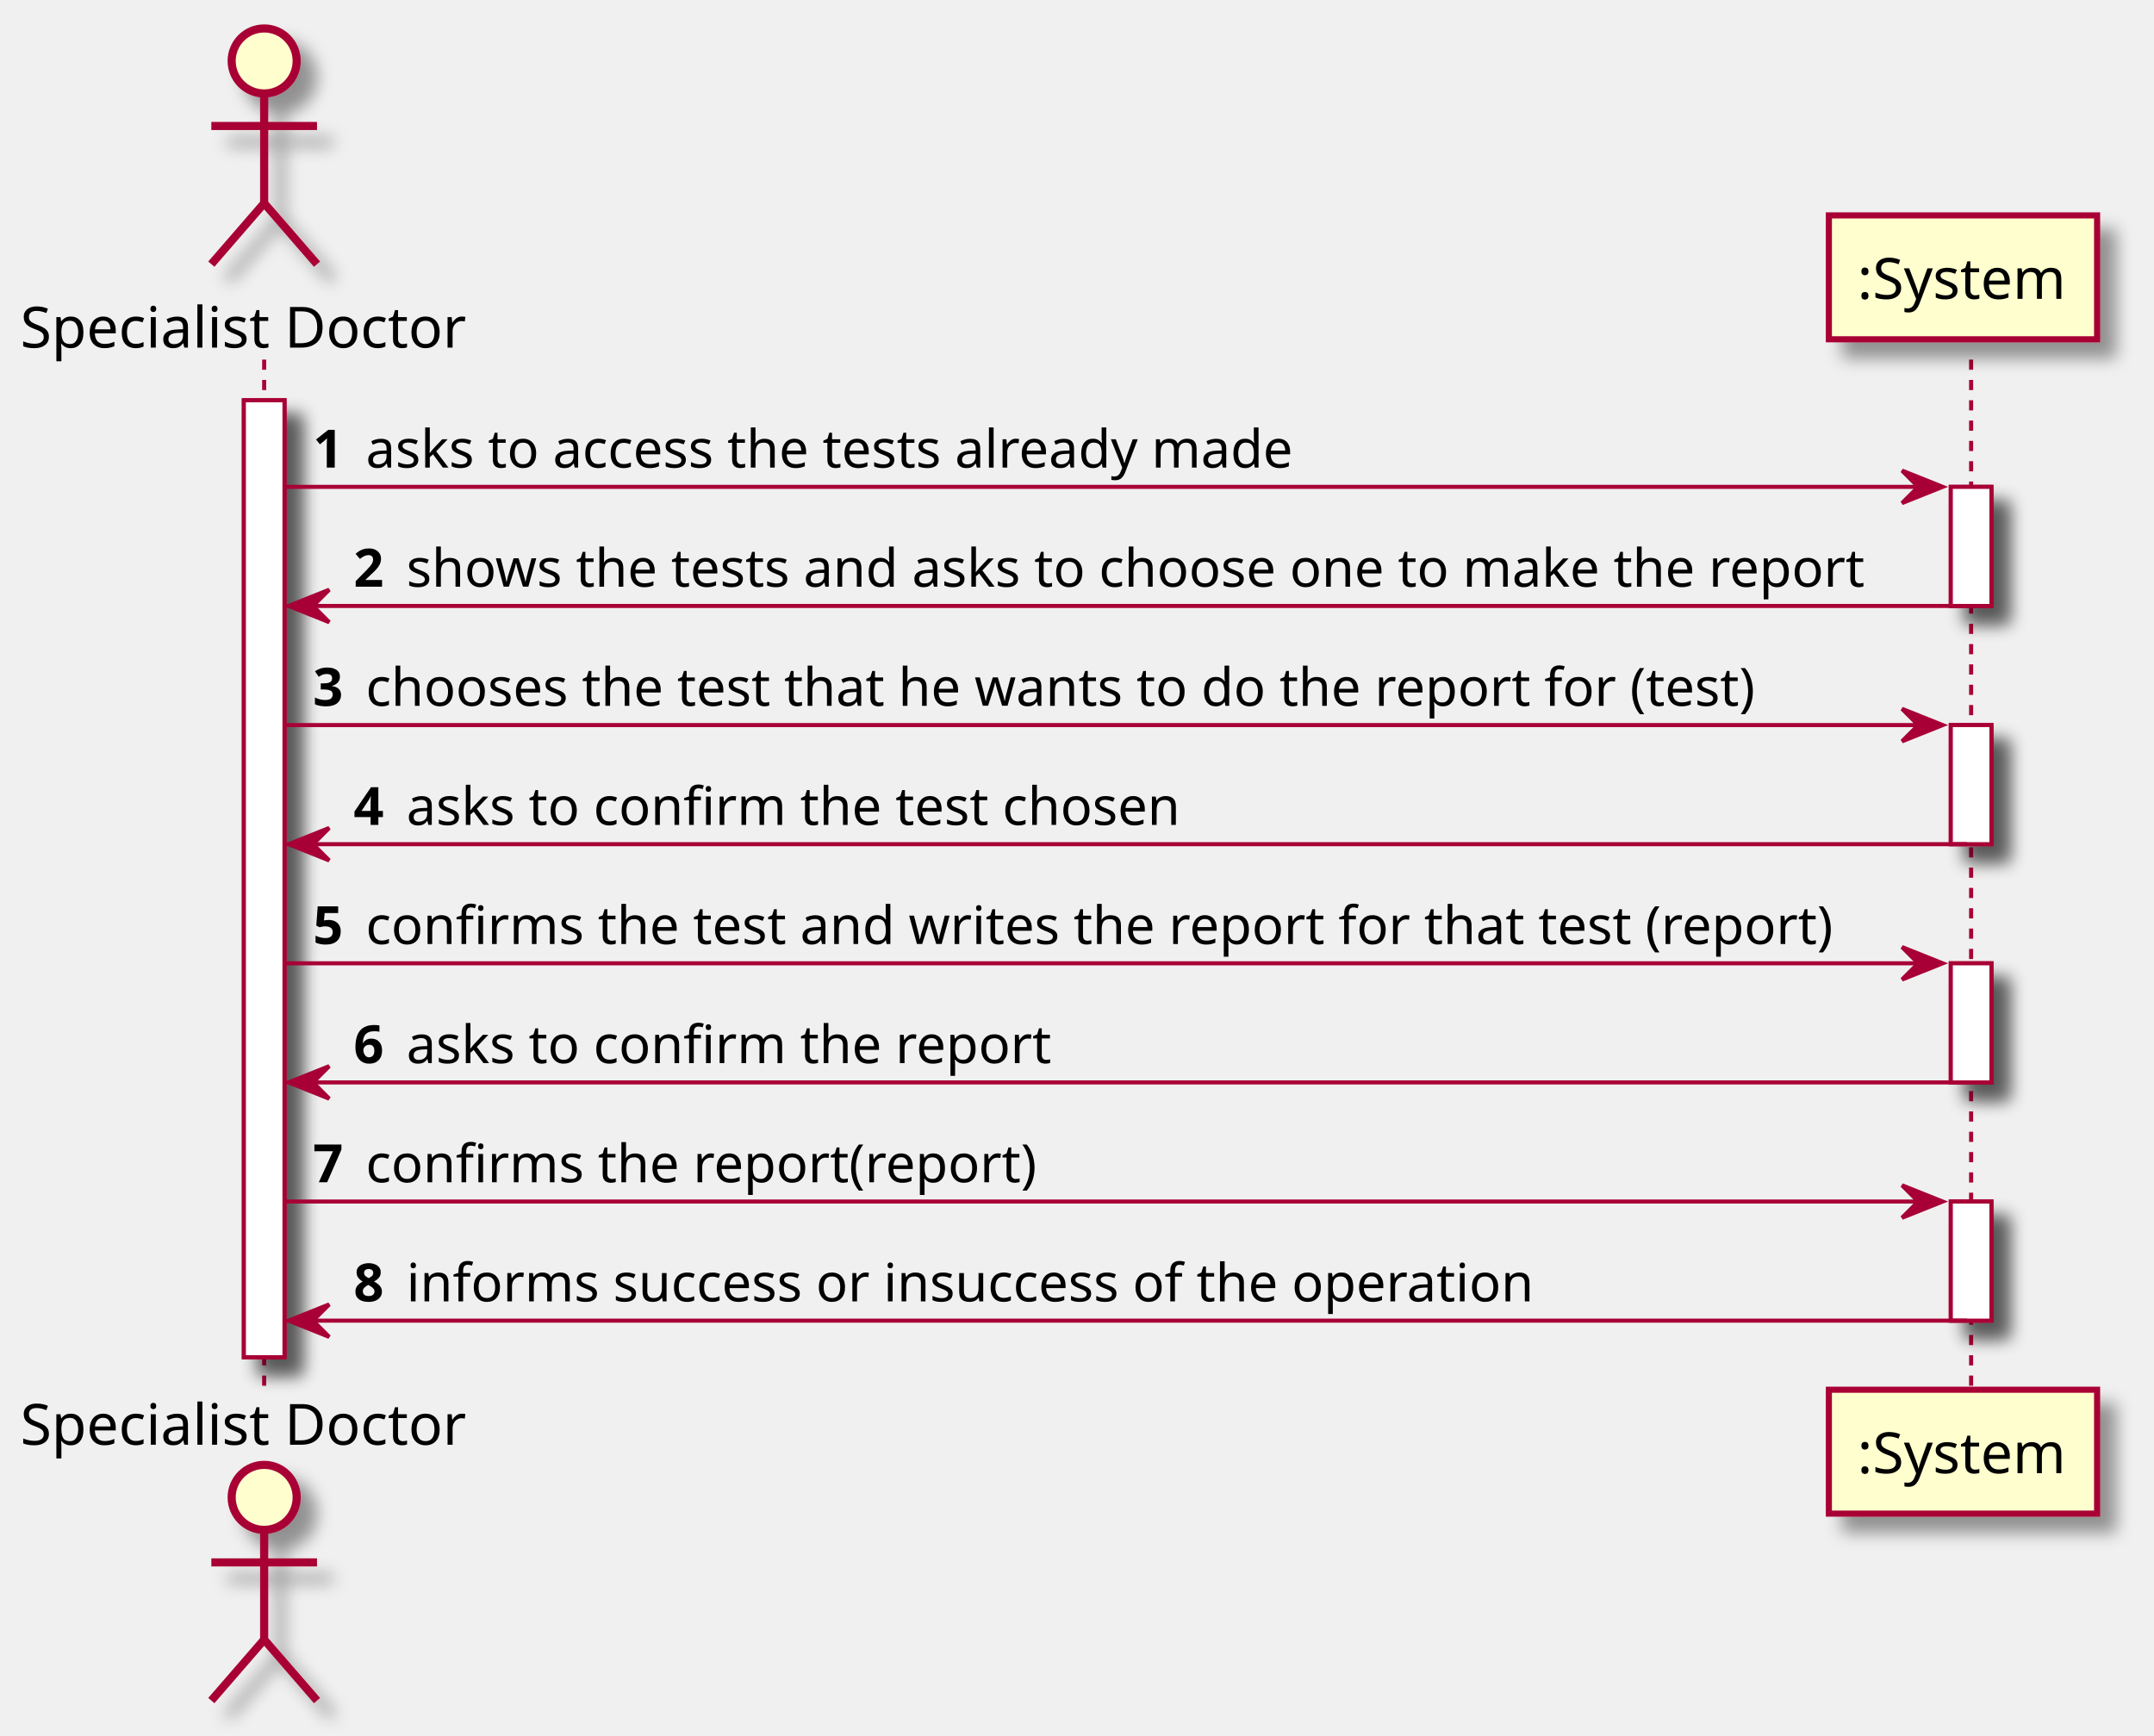
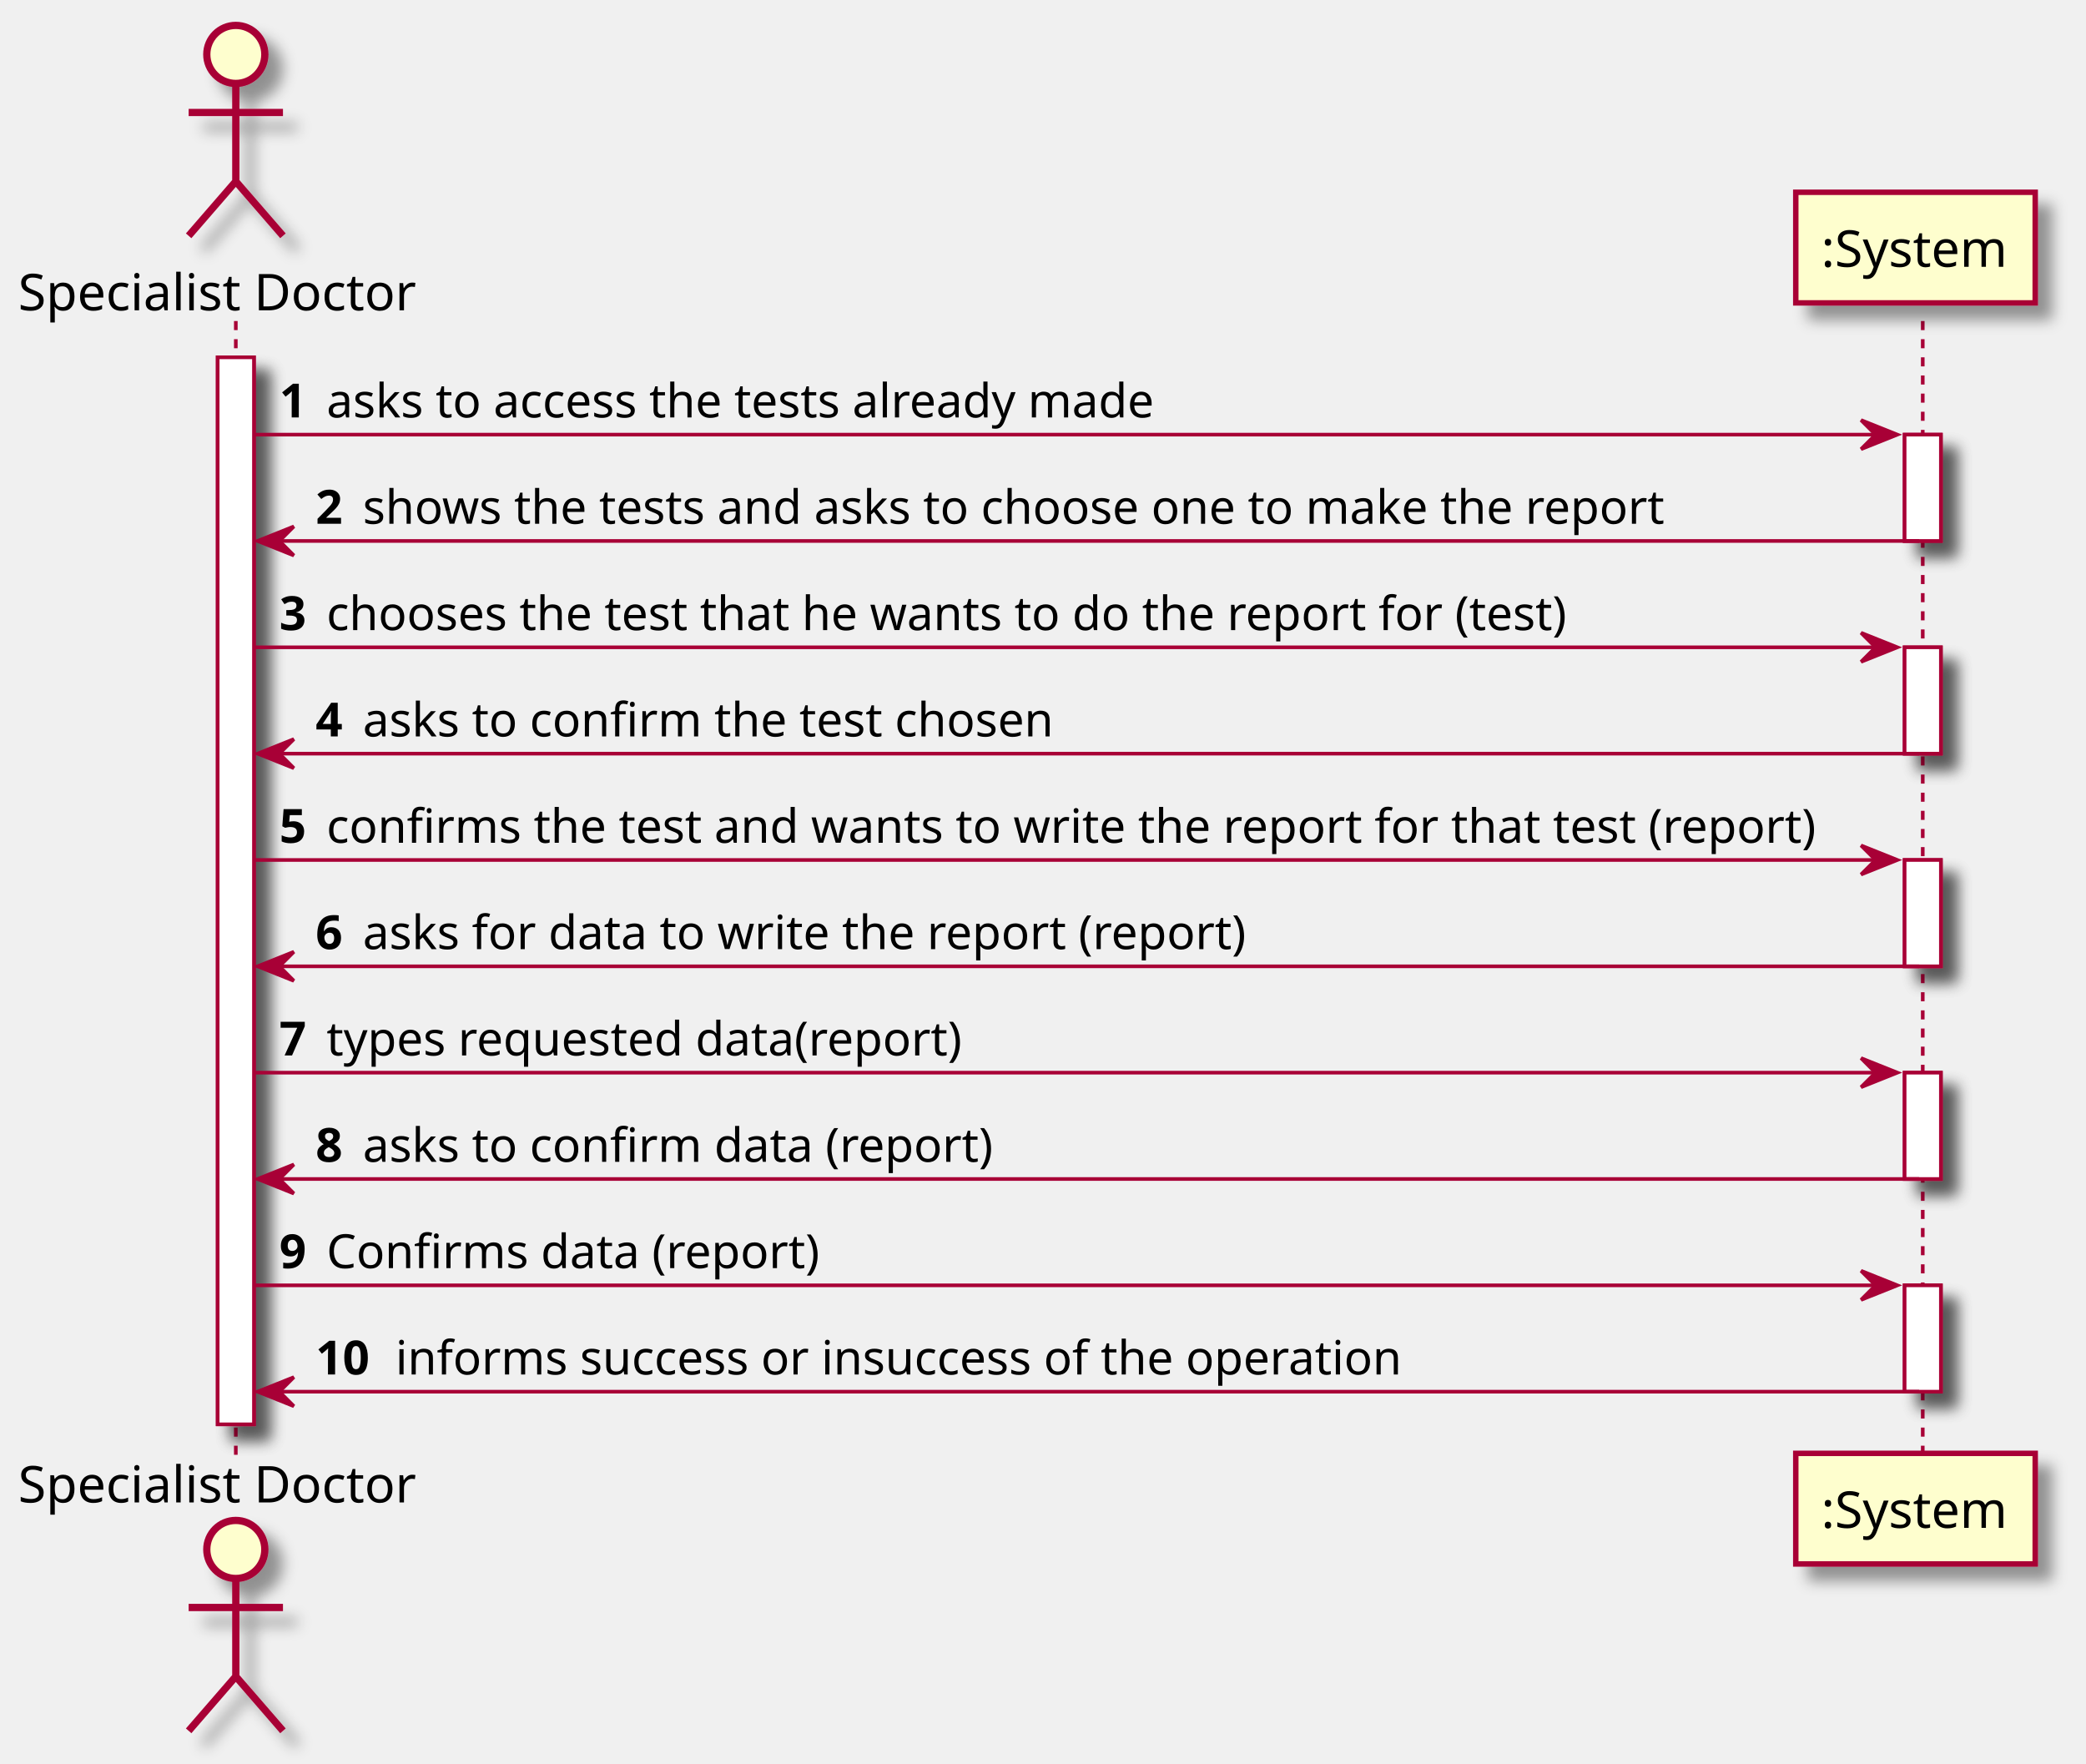
- <svg xmlns="http://www.w3.org/2000/svg" contentScriptType="application/ecmascript" contentStyleType="text/css" height="854px" preserveAspectRatio="none" style="width:1060px;height:854px;" version="1.1" viewBox="0 0 1060 854" width="1060px" zoomAndPan="magnify">
+ <svg xmlns="http://www.w3.org/2000/svg" contentScriptType="application/ecmascript" contentStyleType="text/css" height="972px" preserveAspectRatio="none" style="width:1150px;height:972px;" version="1.1" viewBox="0 0 1150 972" width="1150px" zoomAndPan="magnify">
  <defs>
-     <filter height="300%" id="fjkfheqa51d34" width="300%" x="-1" y="-1">
+     <filter height="300%" id="f1rk9d2495ro1" width="300%" x="-1" y="-1">
      <feGaussianBlur result="blurOut" stdDeviation="4.0" />
      <feColorMatrix in="blurOut" result="blurOut2" type="matrix" values="0 0 0 0 0 0 0 0 0 0 0 0 0 0 0 0 0 0 .4 0" />
      <feOffset dx="8.0" dy="8.0" in="blurOut2" result="blurOut3" />
      <feBlend in="SourceGraphic" in2="blurOut3" mode="normal" />
    </filter>
  </defs>
  <g>
-     <rect fill="#FFFFFF" filter="url(#fjkfheqa51d34)" height="470.969" style="stroke:#A80036;stroke-width:2.0;" width="20" x="120" y="196.977" />
-     <rect fill="#FFFFFF" filter="url(#fjkfheqa51d34)" height="58.621" style="stroke:#A80036;stroke-width:2.0;" width="20" x="960" y="239.598" />
-     <rect fill="#FFFFFF" filter="url(#fjkfheqa51d34)" height="58.621" style="stroke:#A80036;stroke-width:2.0;" width="20" x="960" y="356.84" />
-     <rect fill="#FFFFFF" filter="url(#fjkfheqa51d34)" height="58.621" style="stroke:#A80036;stroke-width:2.0;" width="20" x="960" y="474.082" />
-     <rect fill="#FFFFFF" filter="url(#fjkfheqa51d34)" height="58.621" style="stroke:#A80036;stroke-width:2.0;" width="20" x="960" y="591.324" />
-     <line style="stroke:#A80036;stroke-width:2.0;stroke-dasharray:5.0,5.0;" x1="130" x2="130" y1="176.977" y2="685.945" />
-     <line style="stroke:#A80036;stroke-width:2.0;stroke-dasharray:5.0,5.0;" x1="970" x2="970" y1="176.977" y2="685.945" />
+     <rect fill="#FFFFFF" filter="url(#f1rk9d2495ro1)" height="588.211" style="stroke:#A80036;stroke-width:2.0;" width="20" x="120" y="196.977" />
+     <rect fill="#FFFFFF" filter="url(#f1rk9d2495ro1)" height="58.621" style="stroke:#A80036;stroke-width:2.0;" width="20" x="1050" y="239.598" />
+     <rect fill="#FFFFFF" filter="url(#f1rk9d2495ro1)" height="58.621" style="stroke:#A80036;stroke-width:2.0;" width="20" x="1050" y="356.84" />
+     <rect fill="#FFFFFF" filter="url(#f1rk9d2495ro1)" height="58.621" style="stroke:#A80036;stroke-width:2.0;" width="20" x="1050" y="474.082" />
+     <rect fill="#FFFFFF" filter="url(#f1rk9d2495ro1)" height="58.621" style="stroke:#A80036;stroke-width:2.0;" width="20" x="1050" y="591.324" />
+     <rect fill="#FFFFFF" filter="url(#f1rk9d2495ro1)" height="58.621" style="stroke:#A80036;stroke-width:2.0;" width="20" x="1050" y="708.566" />
+     <line style="stroke:#A80036;stroke-width:2.0;stroke-dasharray:5.0,5.0;" x1="130" x2="130" y1="176.977" y2="803.188" />
+     <line style="stroke:#A80036;stroke-width:2.0;stroke-dasharray:5.0,5.0;" x1="1060" x2="1060" y1="176.977" y2="803.188" />
    <text fill="#000000" font-family="sans-serif" font-size="28" lengthAdjust="spacing" textLength="228" x="10" y="171.07">Specialist Doctor</text>
-     <ellipse cx="130" cy="30" fill="#FEFECE" filter="url(#fjkfheqa51d34)" rx="16" ry="16" style="stroke:#A80036;stroke-width:4.0;" />
-     <path d="M130,46 L130,100 M104,62 L156,62 M130,100 L104,130 M130,100 L156,130 " fill="none" filter="url(#fjkfheqa51d34)" style="stroke:#A80036;stroke-width:4.0;" />
-     <text fill="#000000" font-family="sans-serif" font-size="28" lengthAdjust="spacing" textLength="228" x="10" y="711.016">Specialist Doctor</text>
-     <ellipse cx="130" cy="736.922" fill="#FEFECE" filter="url(#fjkfheqa51d34)" rx="16" ry="16" style="stroke:#A80036;stroke-width:4.0;" />
-     <path d="M130,752.922 L130,806.922 M104,768.922 L156,768.922 M130,806.922 L104,836.922 M130,806.922 L156,836.922 " fill="none" filter="url(#fjkfheqa51d34)" style="stroke:#A80036;stroke-width:4.0;" />
-     <rect fill="#FEFECE" filter="url(#fjkfheqa51d34)" height="60.977" style="stroke:#A80036;stroke-width:3.0;" width="132" x="900" y="106" />
-     <text fill="#000000" font-family="sans-serif" font-size="28" lengthAdjust="spacing" textLength="104" x="914" y="147.07">:System</text>
-     <rect fill="#FEFECE" filter="url(#fjkfheqa51d34)" height="60.977" style="stroke:#A80036;stroke-width:3.0;" width="132" x="900" y="683.945" />
-     <text fill="#000000" font-family="sans-serif" font-size="28" lengthAdjust="spacing" textLength="104" x="914" y="725.016">:System</text>
-     <rect fill="#FFFFFF" filter="url(#fjkfheqa51d34)" height="470.969" style="stroke:#A80036;stroke-width:2.0;" width="20" x="120" y="196.977" />
-     <rect fill="#FFFFFF" filter="url(#fjkfheqa51d34)" height="58.621" style="stroke:#A80036;stroke-width:2.0;" width="20" x="960" y="239.598" />
-     <rect fill="#FFFFFF" filter="url(#fjkfheqa51d34)" height="58.621" style="stroke:#A80036;stroke-width:2.0;" width="20" x="960" y="356.84" />
-     <rect fill="#FFFFFF" filter="url(#fjkfheqa51d34)" height="58.621" style="stroke:#A80036;stroke-width:2.0;" width="20" x="960" y="474.082" />
-     <rect fill="#FFFFFF" filter="url(#fjkfheqa51d34)" height="58.621" style="stroke:#A80036;stroke-width:2.0;" width="20" x="960" y="591.324" />
-     <polygon fill="#A80036" points="936,231.598,956,239.598,936,247.598,944,239.598" style="stroke:#A80036;stroke-width:2.0;" />
-     <line style="stroke:#A80036;stroke-width:2.0;" x1="140" x2="948" y1="239.598" y2="239.598" />
+     <ellipse cx="130" cy="30" fill="#FEFECE" filter="url(#f1rk9d2495ro1)" rx="16" ry="16" style="stroke:#A80036;stroke-width:4.0;" />
+     <path d="M130,46 L130,100 M104,62 L156,62 M130,100 L104,130 M130,100 L156,130 " fill="none" filter="url(#f1rk9d2495ro1)" style="stroke:#A80036;stroke-width:4.0;" />
+     <text fill="#000000" font-family="sans-serif" font-size="28" lengthAdjust="spacing" textLength="228" x="10" y="828.258">Specialist Doctor</text>
+     <ellipse cx="130" cy="854.164" fill="#FEFECE" filter="url(#f1rk9d2495ro1)" rx="16" ry="16" style="stroke:#A80036;stroke-width:4.0;" />
+     <path d="M130,870.164 L130,924.164 M104,886.164 L156,886.164 M130,924.164 L104,954.164 M130,924.164 L156,954.164 " fill="none" filter="url(#f1rk9d2495ro1)" style="stroke:#A80036;stroke-width:4.0;" />
+     <rect fill="#FEFECE" filter="url(#f1rk9d2495ro1)" height="60.977" style="stroke:#A80036;stroke-width:3.0;" width="132" x="990" y="106" />
+     <text fill="#000000" font-family="sans-serif" font-size="28" lengthAdjust="spacing" textLength="104" x="1004" y="147.07">:System</text>
+     <rect fill="#FEFECE" filter="url(#f1rk9d2495ro1)" height="60.977" style="stroke:#A80036;stroke-width:3.0;" width="132" x="990" y="801.188" />
+     <text fill="#000000" font-family="sans-serif" font-size="28" lengthAdjust="spacing" textLength="104" x="1004" y="842.258">:System</text>
+     <rect fill="#FFFFFF" filter="url(#f1rk9d2495ro1)" height="588.211" style="stroke:#A80036;stroke-width:2.0;" width="20" x="120" y="196.977" />
+     <rect fill="#FFFFFF" filter="url(#f1rk9d2495ro1)" height="58.621" style="stroke:#A80036;stroke-width:2.0;" width="20" x="1050" y="239.598" />
+     <rect fill="#FFFFFF" filter="url(#f1rk9d2495ro1)" height="58.621" style="stroke:#A80036;stroke-width:2.0;" width="20" x="1050" y="356.84" />
+     <rect fill="#FFFFFF" filter="url(#f1rk9d2495ro1)" height="58.621" style="stroke:#A80036;stroke-width:2.0;" width="20" x="1050" y="474.082" />
+     <rect fill="#FFFFFF" filter="url(#f1rk9d2495ro1)" height="58.621" style="stroke:#A80036;stroke-width:2.0;" width="20" x="1050" y="591.324" />
+     <rect fill="#FFFFFF" filter="url(#f1rk9d2495ro1)" height="58.621" style="stroke:#A80036;stroke-width:2.0;" width="20" x="1050" y="708.566" />
+     <polygon fill="#A80036" points="1026,231.598,1046,239.598,1026,247.598,1034,239.598" style="stroke:#A80036;stroke-width:2.0;" />
+     <line style="stroke:#A80036;stroke-width:2.0;" x1="140" x2="1038" y1="239.598" y2="239.598" />
    <text fill="#000000" font-family="sans-serif" font-size="26" font-weight="bold" lengthAdjust="spacing" textLength="18" x="154" y="230.113">1</text>
    <text fill="#000000" font-family="sans-serif" font-size="26" lengthAdjust="spacing" textLength="476" x="180" y="230.113">asks to access the tests already made</text>
    <polygon fill="#A80036" points="162,290.219,142,298.219,162,306.219,154,298.219" style="stroke:#A80036;stroke-width:2.0;" />
-     <line style="stroke:#A80036;stroke-width:2.0;" x1="150" x2="968" y1="298.219" y2="298.219" />
+     <line style="stroke:#A80036;stroke-width:2.0;" x1="150" x2="1058" y1="298.219" y2="298.219" />
    <text fill="#000000" font-family="sans-serif" font-size="26" font-weight="bold" lengthAdjust="spacing" textLength="18" x="174" y="288.734">2</text>
    <text fill="#000000" font-family="sans-serif" font-size="26" lengthAdjust="spacing" textLength="746" x="200" y="288.734">shows the tests and asks to choose one to make the report</text>
-     <polygon fill="#A80036" points="936,348.84,956,356.84,936,364.84,944,356.84" style="stroke:#A80036;stroke-width:2.0;" />
-     <line style="stroke:#A80036;stroke-width:2.0;" x1="140" x2="948" y1="356.84" y2="356.84" />
+     <polygon fill="#A80036" points="1026,348.84,1046,356.84,1026,364.84,1034,356.84" style="stroke:#A80036;stroke-width:2.0;" />
+     <line style="stroke:#A80036;stroke-width:2.0;" x1="140" x2="1038" y1="356.84" y2="356.84" />
    <text fill="#000000" font-family="sans-serif" font-size="26" font-weight="bold" lengthAdjust="spacing" textLength="18" x="154" y="347.356">3</text>
    <text fill="#000000" font-family="sans-serif" font-size="26" lengthAdjust="spacing" textLength="708" x="180" y="347.356">chooses the test that he wants to do the report for (test)</text>
    <polygon fill="#A80036" points="162,407.461,142,415.461,162,423.461,154,415.461" style="stroke:#A80036;stroke-width:2.0;" />
-     <line style="stroke:#A80036;stroke-width:2.0;" x1="150" x2="968" y1="415.461" y2="415.461" />
+     <line style="stroke:#A80036;stroke-width:2.0;" x1="150" x2="1058" y1="415.461" y2="415.461" />
    <text fill="#000000" font-family="sans-serif" font-size="26" font-weight="bold" lengthAdjust="spacing" textLength="18" x="174" y="405.977">4</text>
    <text fill="#000000" font-family="sans-serif" font-size="26" lengthAdjust="spacing" textLength="400" x="200" y="405.977">asks to confirm the test chosen</text>
-     <polygon fill="#A80036" points="936,466.082,956,474.082,936,482.082,944,474.082" style="stroke:#A80036;stroke-width:2.0;" />
-     <line style="stroke:#A80036;stroke-width:2.0;" x1="140" x2="948" y1="474.082" y2="474.082" />
+     <polygon fill="#A80036" points="1026,466.082,1046,474.082,1026,482.082,1034,474.082" style="stroke:#A80036;stroke-width:2.0;" />
+     <line style="stroke:#A80036;stroke-width:2.0;" x1="140" x2="1038" y1="474.082" y2="474.082" />
    <text fill="#000000" font-family="sans-serif" font-size="26" font-weight="bold" lengthAdjust="spacing" textLength="18" x="154" y="464.598">5</text>
-     <text fill="#000000" font-family="sans-serif" font-size="26" lengthAdjust="spacing" textLength="744" x="180" y="464.598">confirms the test and writes the report for that test (report)</text>
+     <text fill="#000000" font-family="sans-serif" font-size="26" lengthAdjust="spacing" textLength="846" x="180" y="464.598">confirms the test and wants to write the report for that test (report)</text>
    <polygon fill="#A80036" points="162,524.703,142,532.703,162,540.703,154,532.703" style="stroke:#A80036;stroke-width:2.0;" />
-     <line style="stroke:#A80036;stroke-width:2.0;" x1="150" x2="968" y1="532.703" y2="532.703" />
+     <line style="stroke:#A80036;stroke-width:2.0;" x1="150" x2="1058" y1="532.703" y2="532.703" />
    <text fill="#000000" font-family="sans-serif" font-size="26" font-weight="bold" lengthAdjust="spacing" textLength="18" x="174" y="523.219">6</text>
-     <text fill="#000000" font-family="sans-serif" font-size="26" lengthAdjust="spacing" textLength="330" x="200" y="523.219">asks to confirm the report</text>
-     <polygon fill="#A80036" points="936,583.324,956,591.324,936,599.324,944,591.324" style="stroke:#A80036;stroke-width:2.0;" />
-     <line style="stroke:#A80036;stroke-width:2.0;" x1="140" x2="948" y1="591.324" y2="591.324" />
+     <text fill="#000000" font-family="sans-serif" font-size="26" lengthAdjust="spacing" textLength="500" x="200" y="523.219">asks for data to write the report (report)</text>
+     <polygon fill="#A80036" points="1026,583.324,1046,591.324,1026,599.324,1034,591.324" style="stroke:#A80036;stroke-width:2.0;" />
+     <line style="stroke:#A80036;stroke-width:2.0;" x1="140" x2="1038" y1="591.324" y2="591.324" />
    <text fill="#000000" font-family="sans-serif" font-size="26" font-weight="bold" lengthAdjust="spacing" textLength="18" x="154" y="581.84">7</text>
-     <text fill="#000000" font-family="sans-serif" font-size="26" lengthAdjust="spacing" textLength="336" x="180" y="581.84">confirms the report(report)</text>
+     <text fill="#000000" font-family="sans-serif" font-size="26" lengthAdjust="spacing" textLength="354" x="180" y="581.84">types requested data(report)</text>
    <polygon fill="#A80036" points="162,641.945,142,649.945,162,657.945,154,649.945" style="stroke:#A80036;stroke-width:2.0;" />
-     <line style="stroke:#A80036;stroke-width:2.0;" x1="150" x2="968" y1="649.945" y2="649.945" />
+     <line style="stroke:#A80036;stroke-width:2.0;" x1="150" x2="1058" y1="649.945" y2="649.945" />
    <text fill="#000000" font-family="sans-serif" font-size="26" font-weight="bold" lengthAdjust="spacing" textLength="18" x="174" y="640.461">8</text>
-     <text fill="#000000" font-family="sans-serif" font-size="26" lengthAdjust="spacing" textLength="582" x="200" y="640.461">informs success or insuccess of the operation</text>
+     <text fill="#000000" font-family="sans-serif" font-size="26" lengthAdjust="spacing" textLength="360" x="200" y="640.461">asks to confirm data (report)</text>
+     <polygon fill="#A80036" points="1026,700.566,1046,708.566,1026,716.566,1034,708.566" style="stroke:#A80036;stroke-width:2.0;" />
+     <line style="stroke:#A80036;stroke-width:2.0;" x1="140" x2="1038" y1="708.566" y2="708.566" />
+     <text fill="#000000" font-family="sans-serif" font-size="26" font-weight="bold" lengthAdjust="spacing" textLength="18" x="154" y="699.082">9</text>
+     <text fill="#000000" font-family="sans-serif" font-size="26" lengthAdjust="spacing" textLength="278" x="180" y="699.082">Confirms data (report)</text>
+     <polygon fill="#A80036" points="162,759.188,142,767.188,162,775.188,154,767.188" style="stroke:#A80036;stroke-width:2.0;" />
+     <line style="stroke:#A80036;stroke-width:2.0;" x1="150" x2="1058" y1="767.188" y2="767.188" />
+     <text fill="#000000" font-family="sans-serif" font-size="26" font-weight="bold" lengthAdjust="spacing" textLength="36" x="174" y="757.703">10</text>
+     <text fill="#000000" font-family="sans-serif" font-size="26" lengthAdjust="spacing" textLength="582" x="218" y="757.703">informs success or insuccess of the operation</text>
  </g>
</svg>
